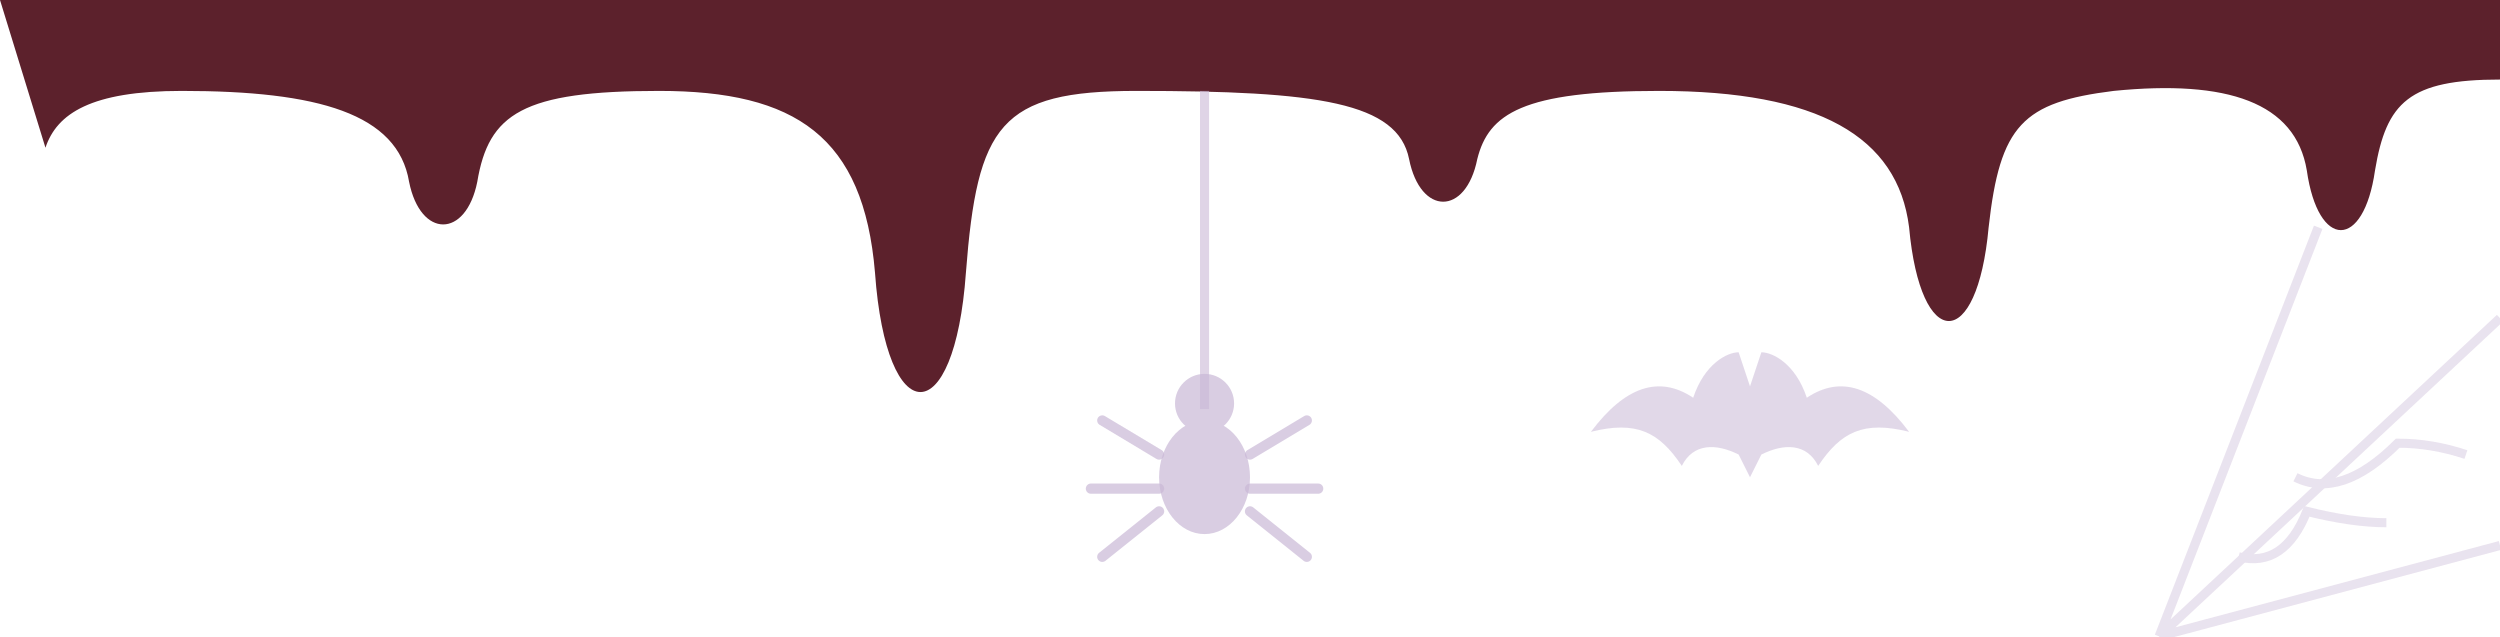
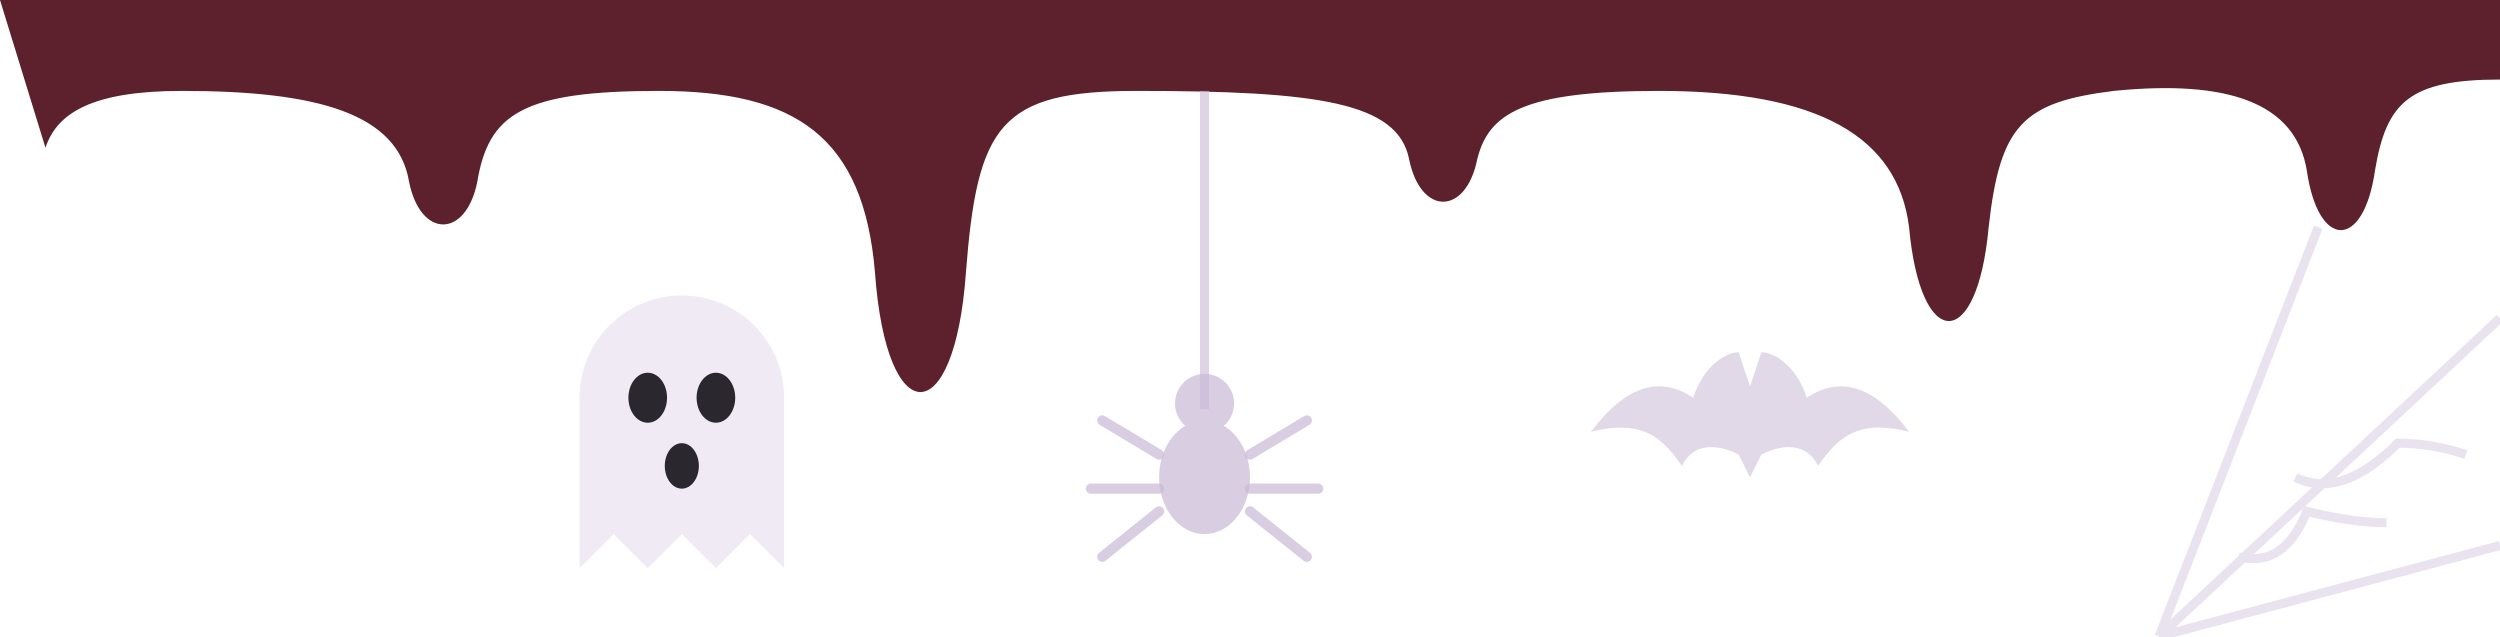
<svg xmlns="http://www.w3.org/2000/svg" width="220" height="56" viewBox="0 0 220 56">
  <path fill="#4a0915" opacity="0.9" d="M0 0H220V7C212 7 210 9 209 15 208 22 204 22 203 15 202 9 196 7 186 8 178 9 176 11 175 20 174 31 169 31 168 20 167 12 160 8 146 8 134 8 131 10 130 14 129 19 125 19 124 14 123 9 116 8 100 8 88 8 86 11 85 24 84 38 78 38 77 24 76 12 70 8 58 8 46 8 43 10 42 16 41 21 37 21 36 16 35 10 28 8 16 8 8 8 5 10 4 13 3 16 0 16Z" />
+   <g transform="translate(51 25)">
+     <path fill="#e6dcef" opacity="0.6" d="M0 10a9 9 0 0 1 18 0V25l-3-3-3 3-3-3-3 3-3-3-3 3Z" />
+     <g fill="#07050a" opacity="0.85">
+       <ellipse cx="6" cy="10" rx="1.7" ry="2.2" />
+       <ellipse cx="12" cy="10" rx="1.7" ry="2.2" />
+       <ellipse cx="9" cy="16" rx="1.5" ry="2" />
+     </g>
+   </g>
  <path fill="#c9b8d6" opacity="0.55" d="M140 38c3-4 6-5 9-3 1-3 3-4 4-4l1 3 1-3c1 0 3 1 4 4 3-2 6-1 9 3-4-1-6 0-8 3-1-2-3-2-5-1l-1 2-1-2c-2-1-4-1-5 1-2-3-4-4-8-3z" />
  <path d="M106 8V36" stroke="#c9b8d6" stroke-width="0.8" opacity="0.6" />
  <g fill="#c9b8d6" opacity="0.7">
    <ellipse cx="106" cy="42" rx="4" ry="5" />
    <circle cx="106" cy="35.5" r="2.6" />
  </g>
  <g stroke="#c9b8d6" stroke-width="0.9" fill="none" opacity="0.7" stroke-linecap="round">
    <path d="M102 40l-5-3M102 43l-6 0M102 45l-5 4M110 40l5-3M110 43l6 0M110 45l5 4" />
  </g>
  <g fill="none" stroke="#c9b8d6" stroke-width="0.8" opacity="0.4">
    <path d="M190 56l30-28M190 56l14-36M190 56l30-8" />
    <path d="M197 49q4 1 6-4 4 1 7 1M202 42q4 2 9-3 3 0 6 1" />
  </g>
</svg>
